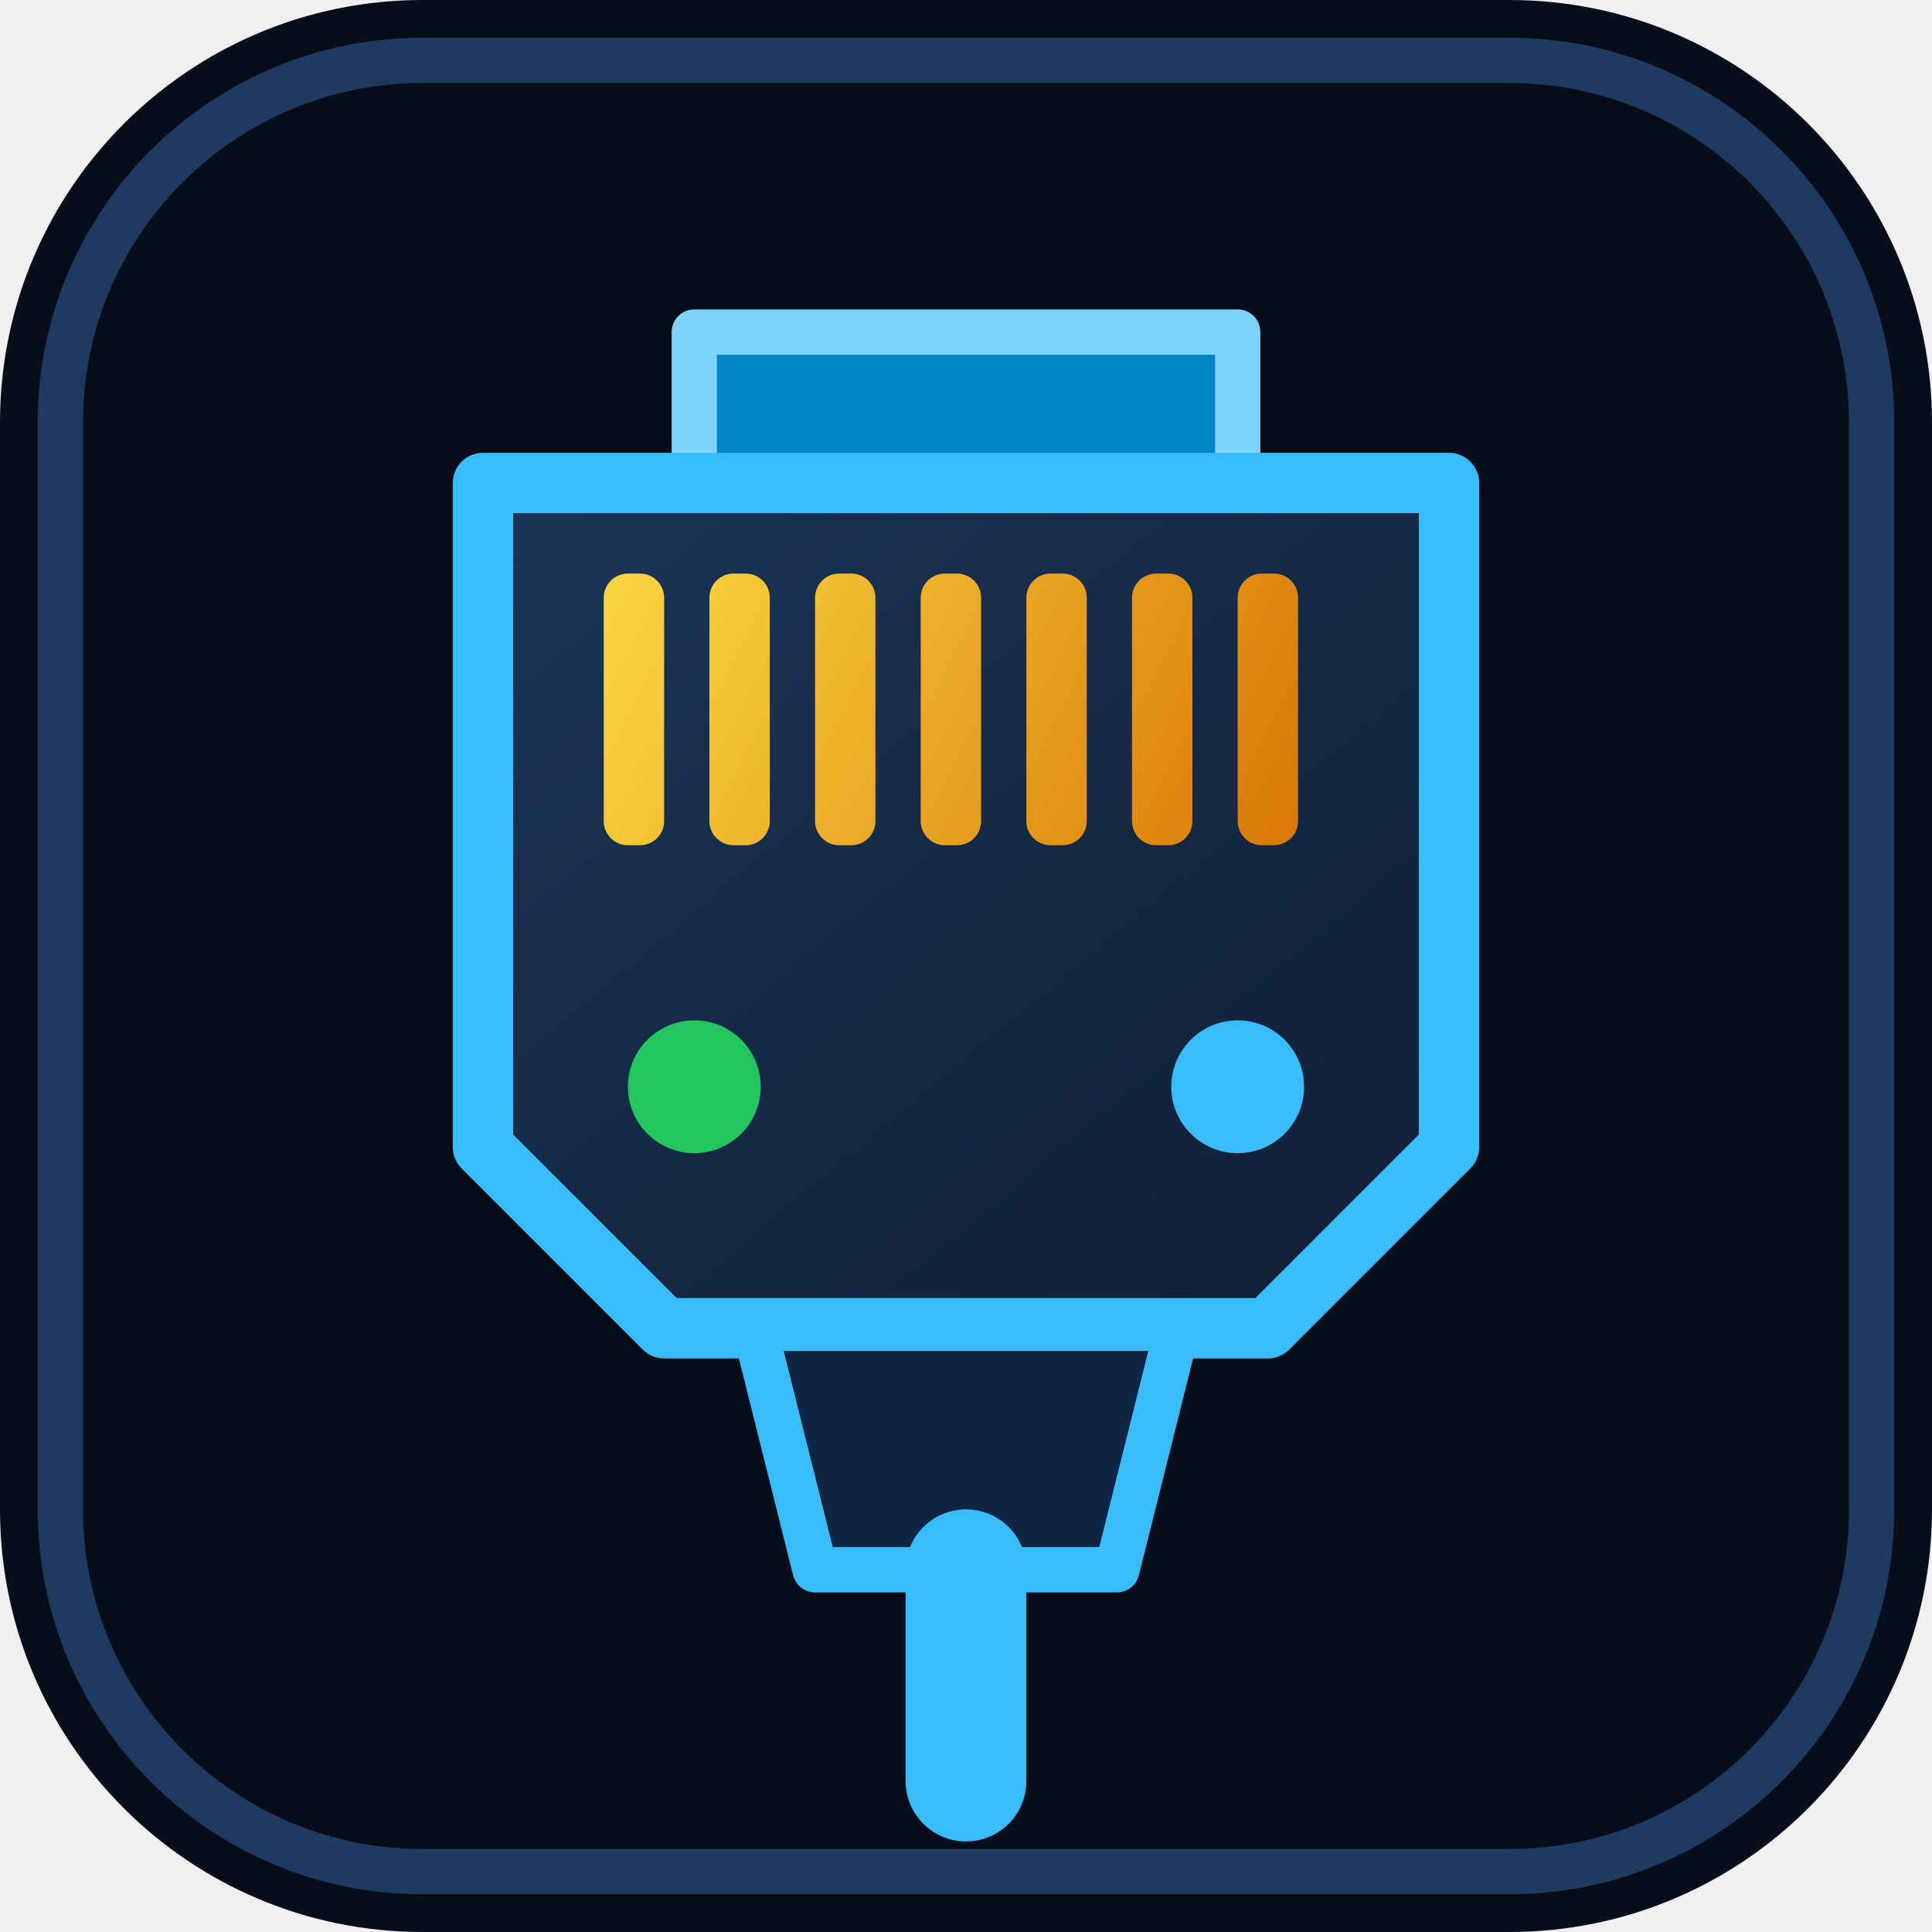
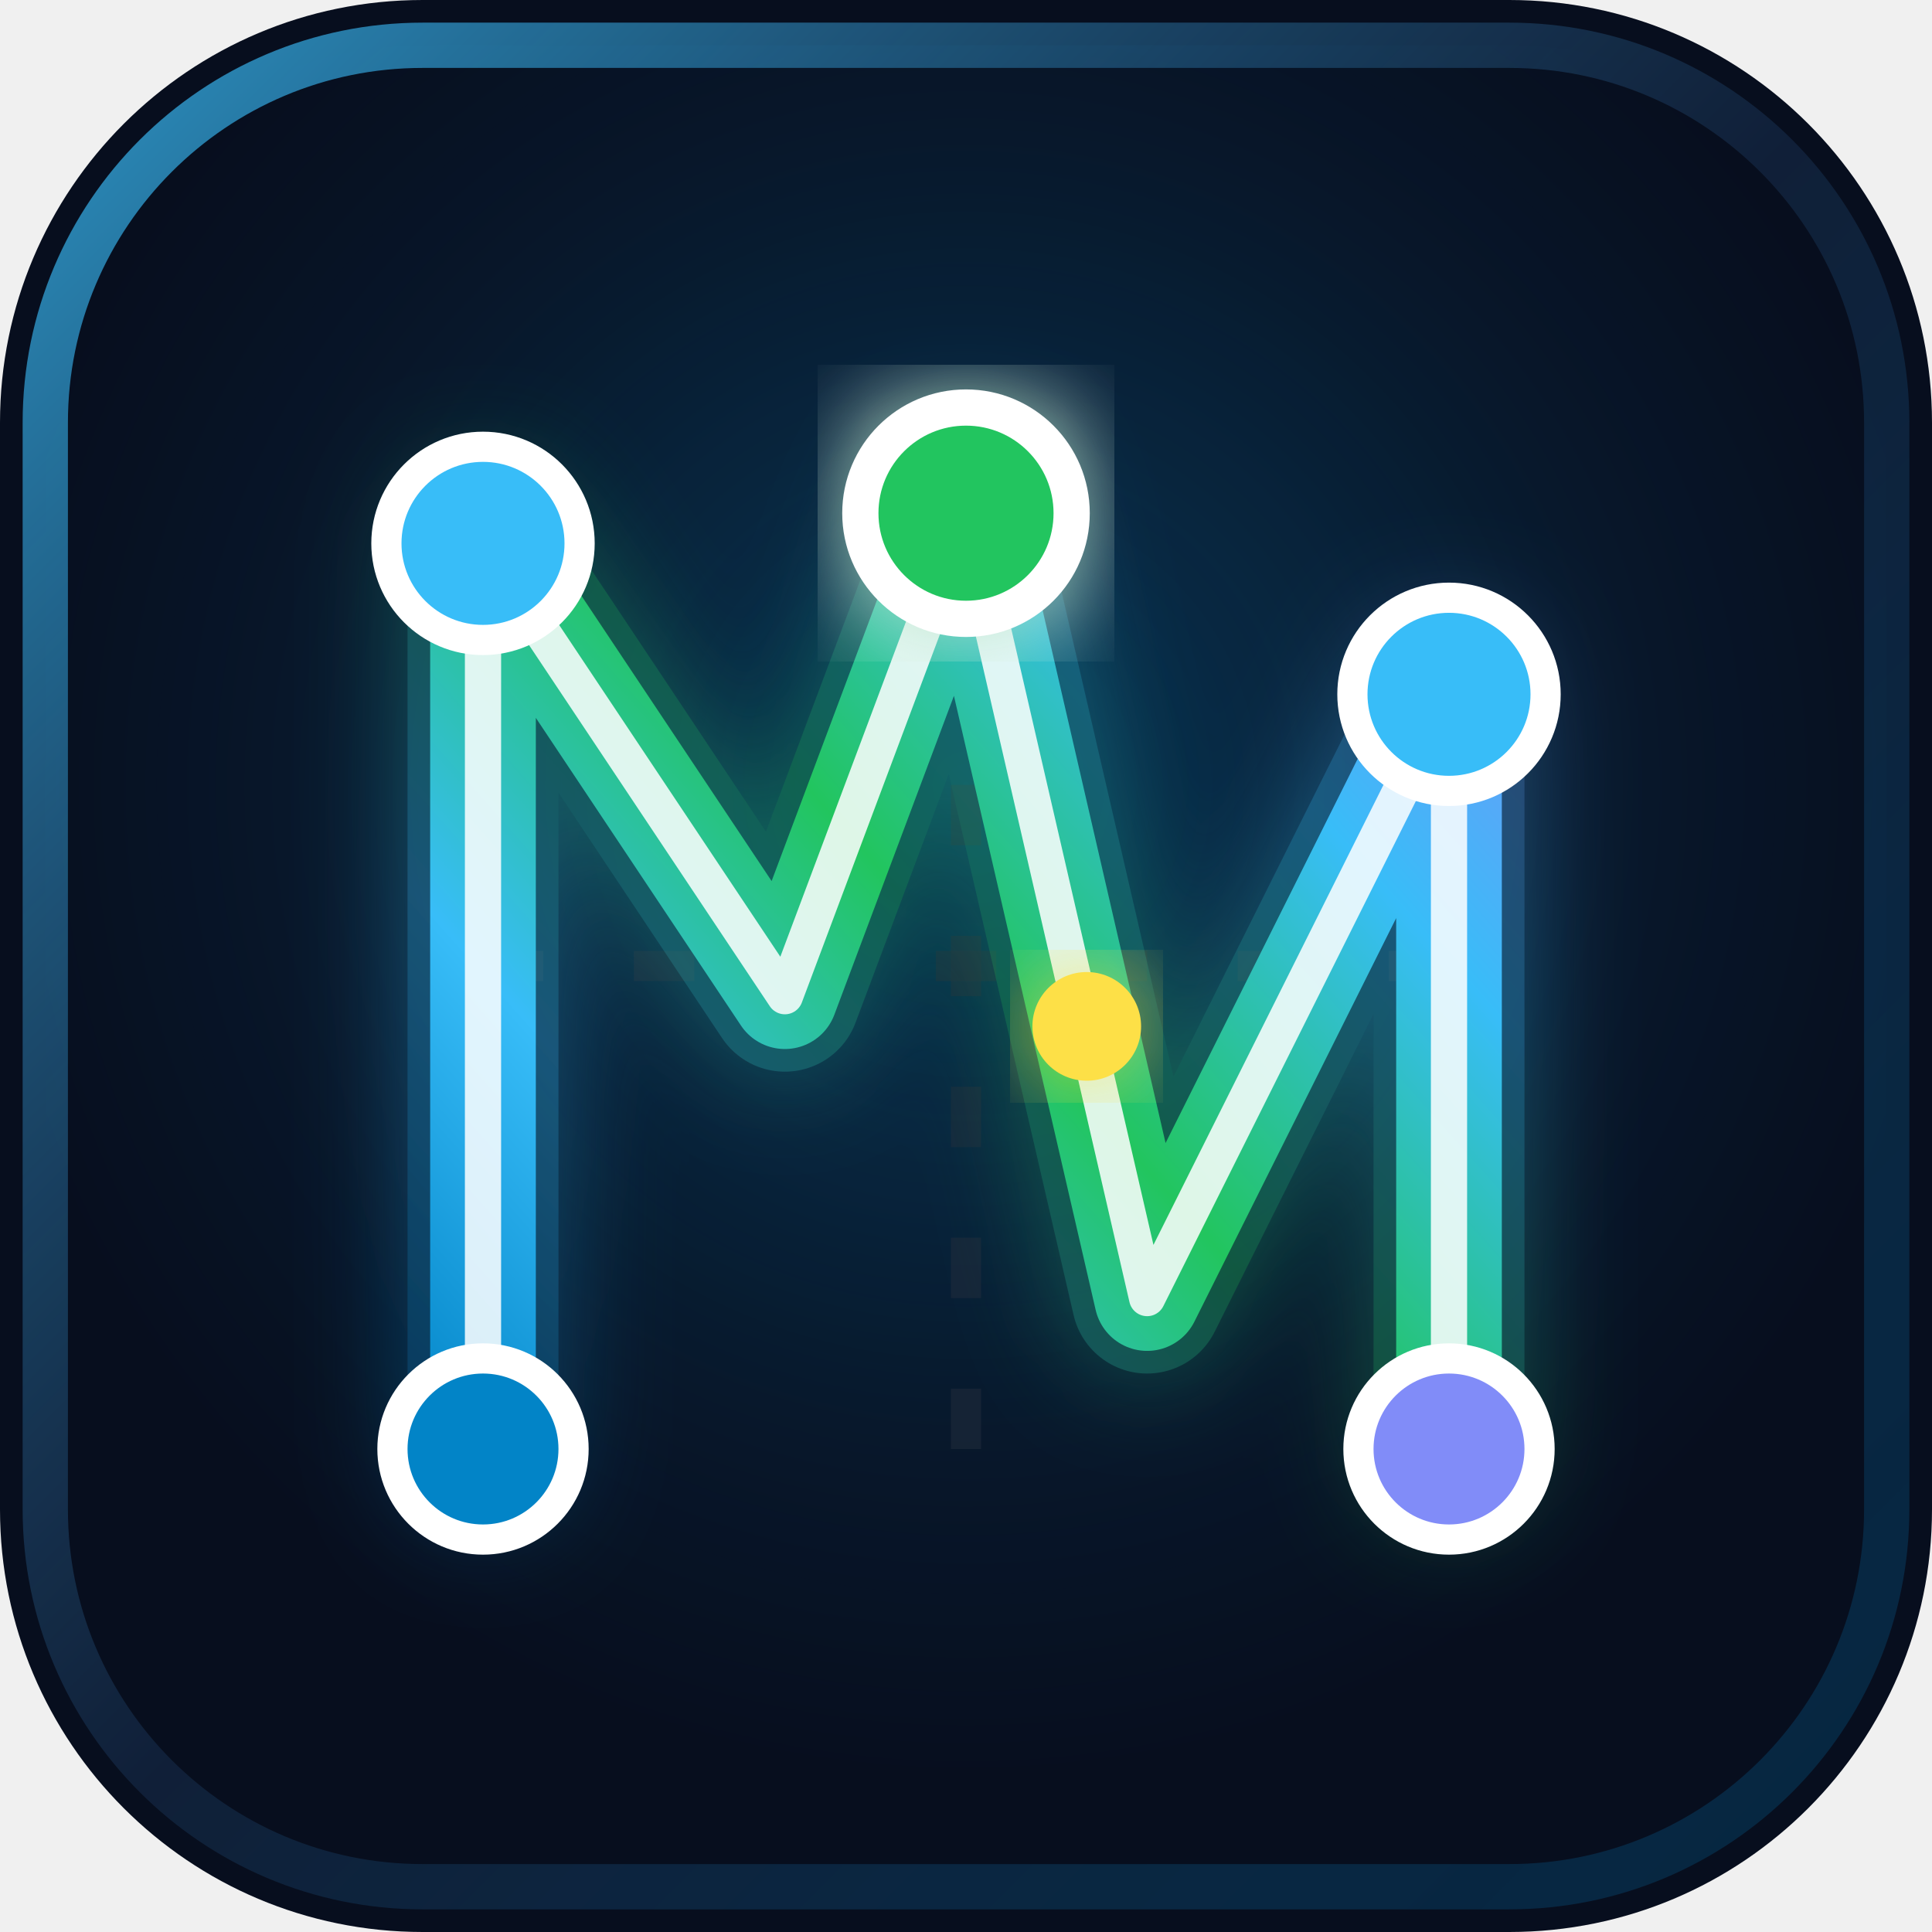
<svg xmlns="http://www.w3.org/2000/svg" viewBox="0 0 64 64" fill="none">
  <defs>
-     <linearGradient id="ggPlugBody" x1="12" y1="8" x2="52" y2="56" gradientUnits="userSpaceOnUse">
-       <stop offset="0%" stop-color="#1e3a5f" />
-       <stop offset="100%" stop-color="#0b172a" />
+     <linearGradient id="npBorderGrad" x1="0" y1="0" x2="64" y2="64" gradientUnits="userSpaceOnUse">
+       <stop offset="0%" stop-color="#38bdf8" stop-opacity="0.8" />
+       <stop offset="50%" stop-color="#1e3a5f" stop-opacity="0.4" />
+       <stop offset="100%" stop-color="#0284c7" stop-opacity="0.2" />
    </linearGradient>
-     <linearGradient id="ggGoldPins" x1="20" y1="14" x2="44" y2="26" gradientUnits="userSpaceOnUse">
-       <stop offset="0%" stop-color="#fde047" />
-       <stop offset="100%" stop-color="#d97706" />
+     <radialGradient id="npBackdropGlow" cx="50%" cy="40%" r="55%">
+       <stop offset="0%" stop-color="#0284c7" stop-opacity="0.3" />
+       <stop offset="60%" stop-color="#0ea5e9" stop-opacity="0.08" />
+       <stop offset="100%" stop-color="#0284c7" stop-opacity="0" />
+     </radialGradient>
+     <linearGradient id="npPulseStream" x1="14" y1="48" x2="50" y2="16" gradientUnits="userSpaceOnUse">
+       <stop offset="0%" stop-color="#0284c7" />
+       <stop offset="25%" stop-color="#38bdf8" />
+       <stop offset="50%" stop-color="#22c55e" />
+       <stop offset="75%" stop-color="#38bdf8" />
+       <stop offset="100%" stop-color="#818cf8" />
    </linearGradient>
+     <filter id="npNeonGlow" x="-20%" y="-20%" width="140%" height="140%">
+       <feGaussianBlur stdDeviation="1.8" result="blur" />
+       <feMerge>
+         <feMergeNode in="blur" />
+         <feMergeNode in="SourceGraphic" />
+       </feMerge>
+     </filter>
  </defs>
-   <rect width="64" height="64" rx="14" fill="#070d1a" />
-   <rect x="2" y="2" width="60" height="60" rx="12" stroke="#1e3a5f" stroke-width="1.5" />
-   <path d="M23 11H41V16H23V11Z" fill="#0284c7" stroke="#7dd3fc" stroke-width="1.5" stroke-linejoin="round" />
-   <path d="M16 16H48V38L42 44H22L16 38V16Z" fill="url(#ggPlugBody)" stroke="#38bdf8" stroke-width="2" stroke-linejoin="round" />
-   <rect x="20" y="19" width="2" height="9" rx="0.8" fill="url(#ggGoldPins)" />
-   <rect x="23.5" y="19" width="2" height="9" rx="0.8" fill="url(#ggGoldPins)" />
-   <rect x="27" y="19" width="2" height="9" rx="0.8" fill="url(#ggGoldPins)" />
-   <rect x="30.5" y="19" width="2" height="9" rx="0.8" fill="url(#ggGoldPins)" />
-   <rect x="34" y="19" width="2" height="9" rx="0.8" fill="url(#ggGoldPins)" />
-   <rect x="37.5" y="19" width="2" height="9" rx="0.8" fill="url(#ggGoldPins)" />
-   <rect x="41" y="19" width="2" height="9" rx="0.8" fill="url(#ggGoldPins)" />
-   <circle cx="23" cy="36" r="2.2" fill="#22c55e" />
-   <circle cx="41" cy="36" r="2.2" fill="#38bdf8" />
-   <path d="M25 44H39L37 52H27L25 44Z" fill="#0f2544" stroke="#38bdf8" stroke-width="1.5" stroke-linejoin="round" />
-   <path d="M32 52V59" stroke="#38bdf8" stroke-width="4" stroke-linecap="round" />
+   <rect width="64" height="64" rx="14" fill="#070e1e" />
+   <rect x="1.5" y="1.5" width="61" height="61" rx="12.5" fill="url(#npBackdropGlow)" />
+   <rect x="1.5" y="1.5" width="61" height="61" rx="12.5" stroke="url(#npBorderGrad)" stroke-width="1.5" />
+   <path d="M16 32H48" stroke="#1e293b" stroke-width="1" stroke-dasharray="2 3" opacity="0.6" />
+   <path d="M32 16V48" stroke="#1e293b" stroke-width="1" stroke-dasharray="2 3" opacity="0.6" />
+   <path d="M 16 48 L 16 18 L 26 33 L 32 17 L 38 43 L 48 23 L 48 48" stroke="url(#npPulseStream)" stroke-width="5" stroke-linecap="round" stroke-linejoin="round" opacity="0.35" filter="url(#npNeonGlow)" />
+   <path d="M 16 48 L 16 18 L 26 33 L 32 17 L 38 43 L 48 23 L 48 48" stroke="url(#npPulseStream)" stroke-width="3.5" stroke-linecap="round" stroke-linejoin="round" />
+   <path d="M 16 48 L 16 18 L 26 33 L 32 17 L 38 43 L 48 23 L 48 48" stroke="#ffffff" stroke-width="1.2" stroke-linecap="round" stroke-linejoin="round" opacity="0.85" />
+   <circle cx="16" cy="48" r="3" fill="#0284c7" stroke="#ffffff" stroke-width="1" />
+   <circle cx="16" cy="18" r="3.2" fill="#38bdf8" stroke="#ffffff" stroke-width="1" />
+   <circle cx="32" cy="17" r="3.5" fill="#22c55e" stroke="#ffffff" stroke-width="1.2" filter="url(#npNeonGlow)" />
+   <circle cx="48" cy="23" r="3.2" fill="#38bdf8" stroke="#ffffff" stroke-width="1" />
+   <circle cx="48" cy="48" r="3" fill="#818cf8" stroke="#ffffff" stroke-width="1" />
+   <circle cx="36" cy="34" r="1.8" fill="#fde047" filter="url(#npNeonGlow)" />
</svg>
